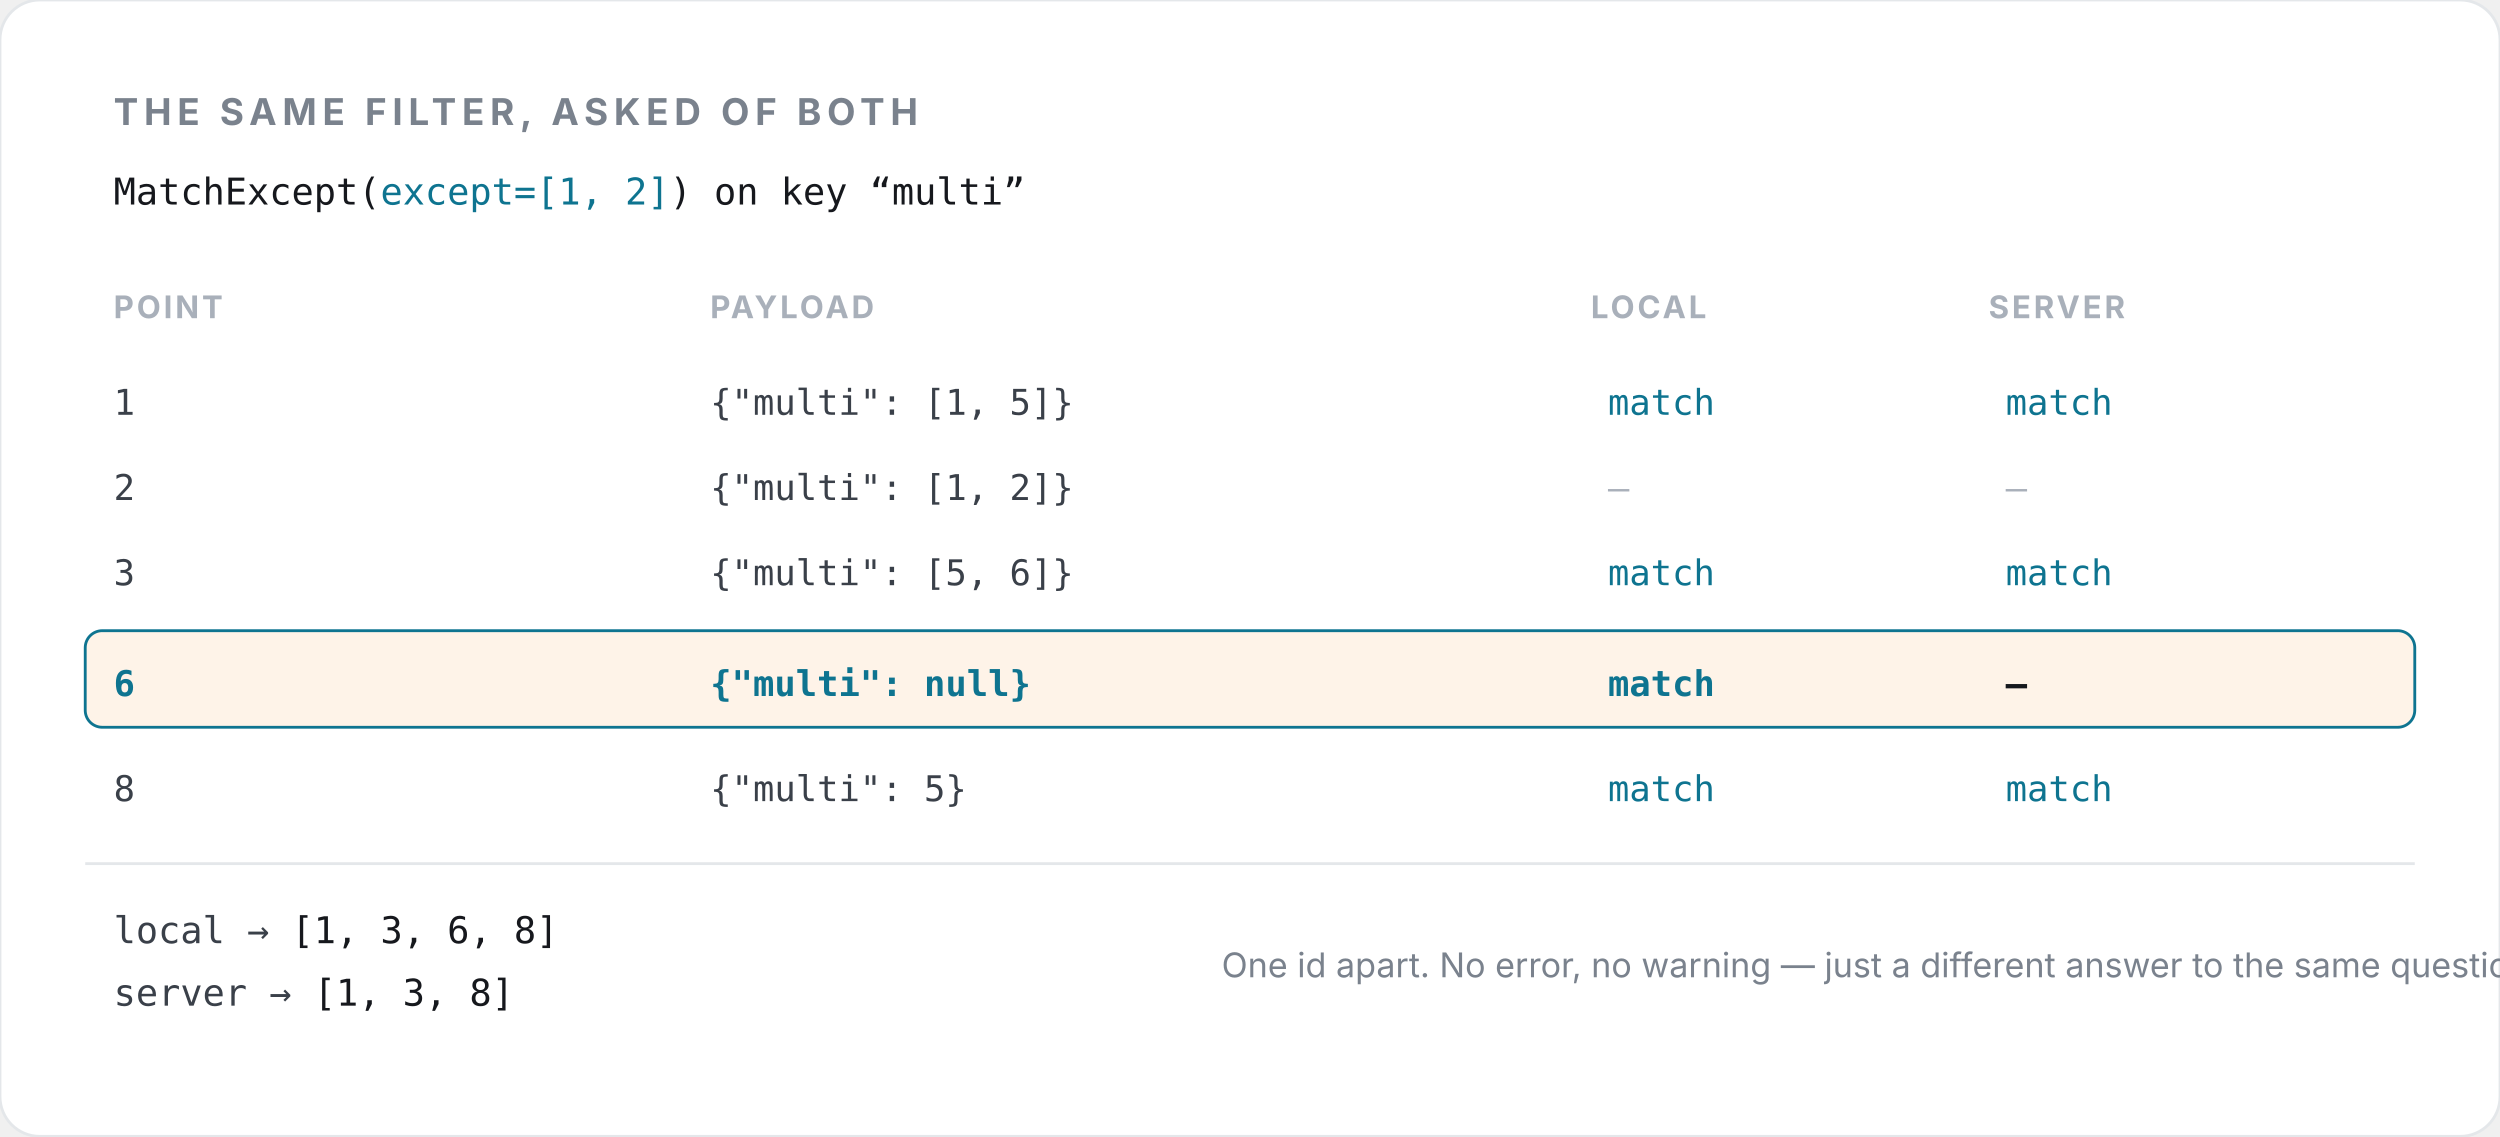
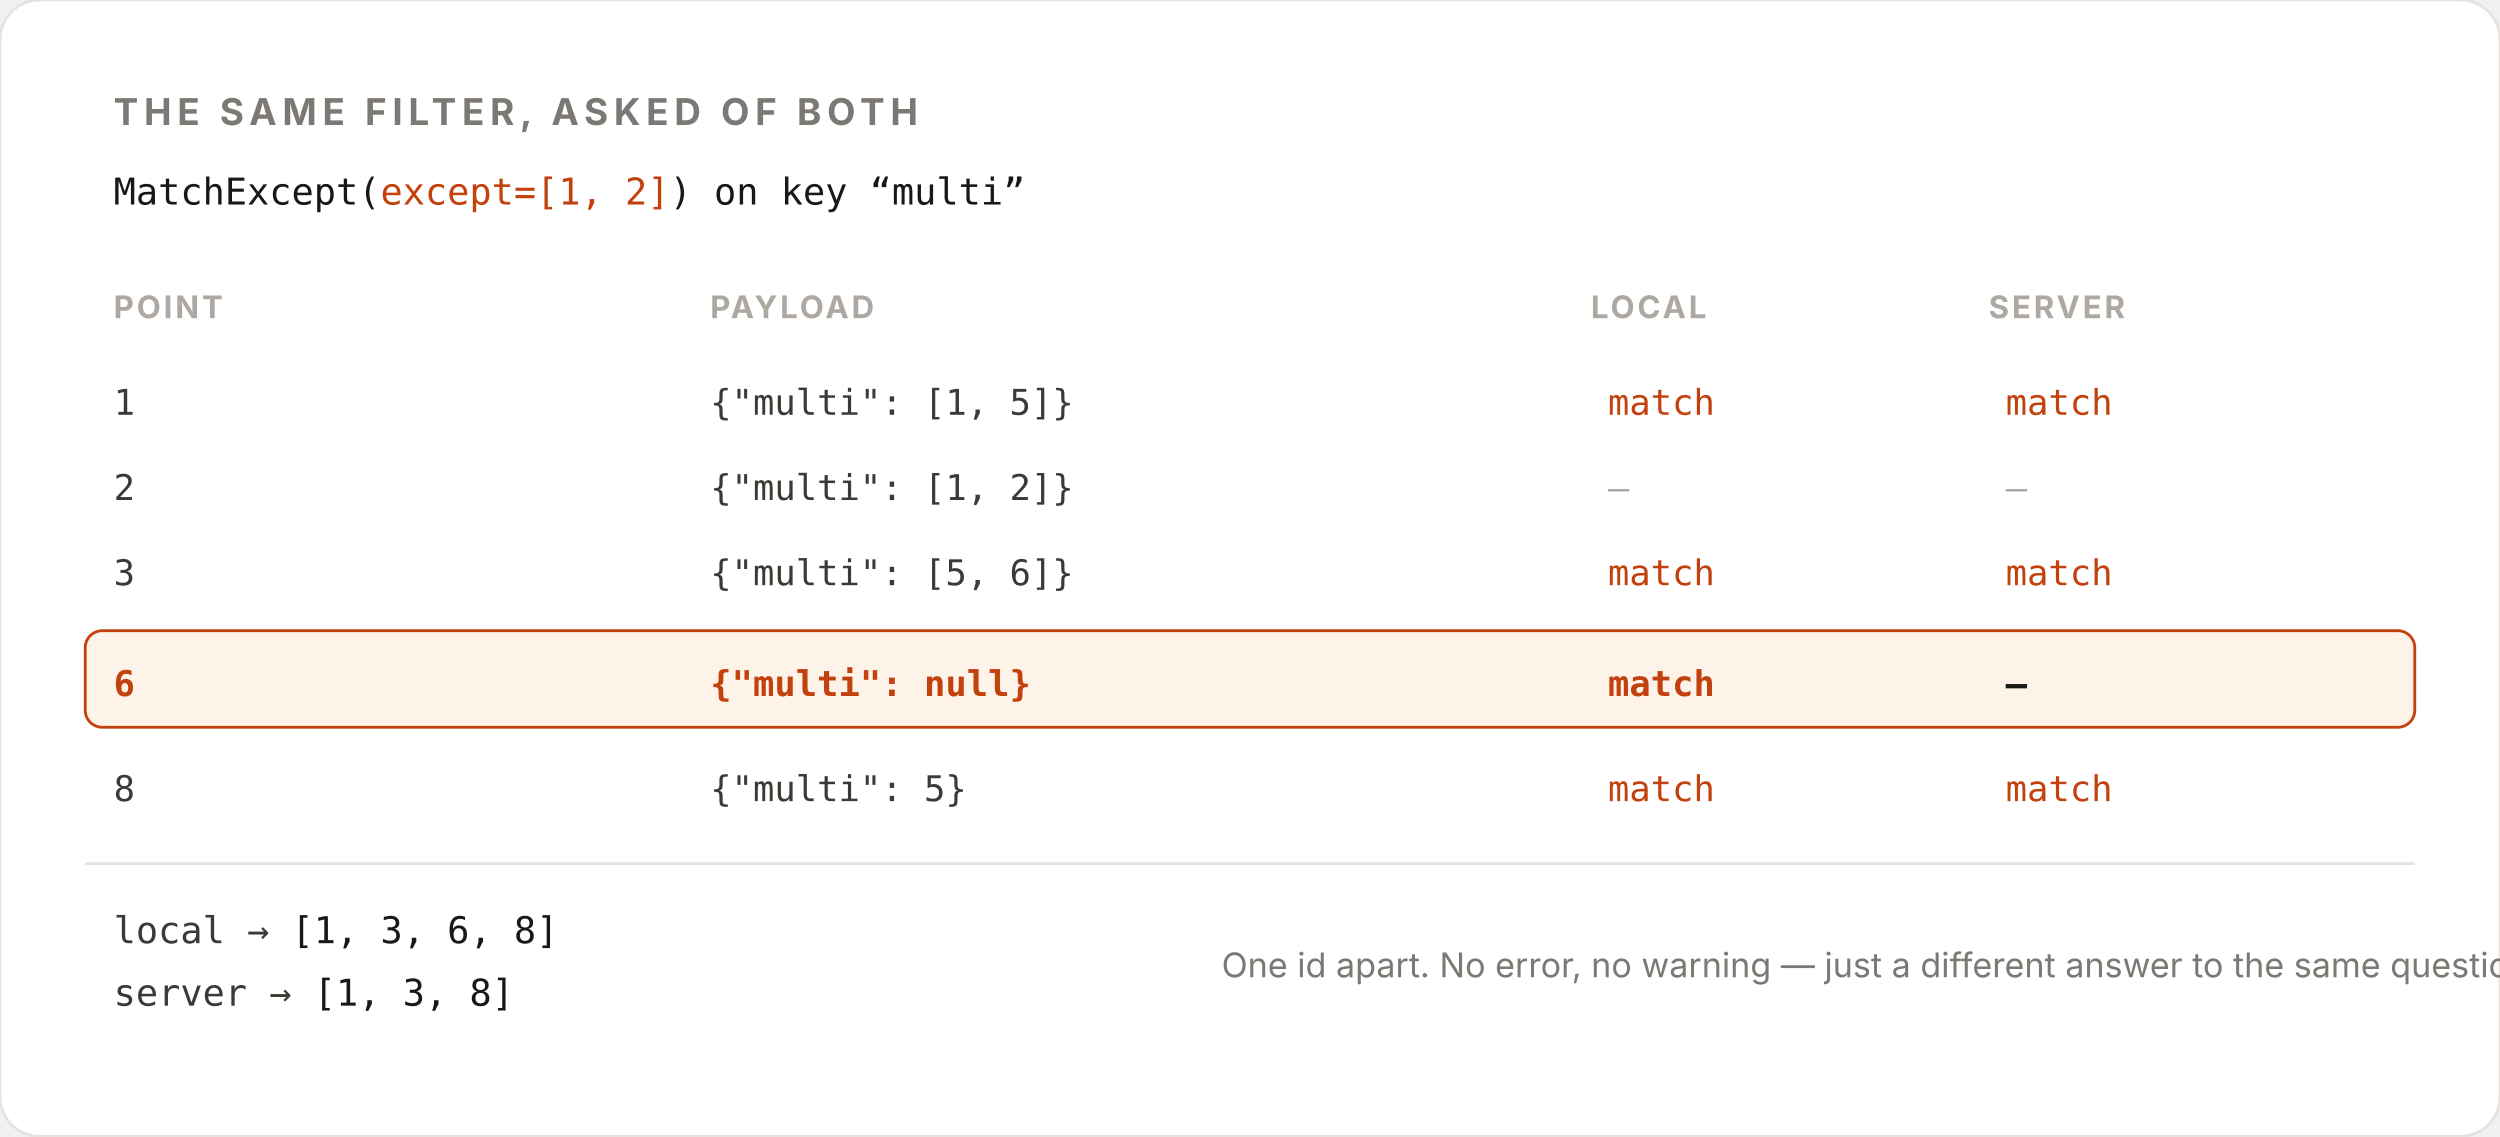
<svg xmlns="http://www.w3.org/2000/svg" viewBox="0 0 880 400" width="880" height="400" role="img" aria-label="Eight points with different payload shapes. Given the filter except one and two, local mode returns points 1, 3, 6 and 8, while the real server returns 1, 3 and 8. Point 6, whose value is an explicit null, is matched only by local mode.">
-   <rect width="880" height="400" rx="14" fill="#FFFFFF" stroke="#E4E7EA" />
-   <text x="40" y="44" font-family="system-ui,-apple-system,Segoe UI,sans-serif" font-size="13" font-weight="700" letter-spacing="2" fill="#7A828D">THE SAME FILTER, ASKED OF BOTH</text>
-   <text x="40" y="72" font-family="ui-monospace,Consolas,monospace" font-size="13" fill="#16181D">MatchExcept(<tspan fill="#0E7490">except=[1, 2]</tspan>) on key “multi”</text>
-   <text x="40" y="112" font-family="system-ui,-apple-system,Segoe UI,sans-serif" font-size="11" font-weight="700" letter-spacing="1" fill="#A9B0BA">POINT</text>
-   <text x="250" y="112" font-family="system-ui,-apple-system,Segoe UI,sans-serif" font-size="11" font-weight="700" letter-spacing="1" fill="#A9B0BA">PAYLOAD</text>
-   <text x="560" y="112" font-family="system-ui,-apple-system,Segoe UI,sans-serif" font-size="11" font-weight="700" letter-spacing="1" fill="#A9B0BA">LOCAL</text>
-   <text x="700" y="112" font-family="system-ui,-apple-system,Segoe UI,sans-serif" font-size="11" font-weight="700" letter-spacing="1" fill="#A9B0BA">SERVER</text>
+   <rect width="880" height="400" rx="14" fill="#FFFFFF" stroke="#E6E3DF" />
+   <text x="40" y="44" font-family="system-ui,-apple-system,Segoe UI,sans-serif" font-size="13" font-weight="700" letter-spacing="2" fill="#7C7873">THE SAME FILTER, ASKED OF BOTH</text>
+   <text x="40" y="72" font-family="ui-monospace,Consolas,monospace" font-size="13" fill="#1A1815">MatchExcept(<tspan fill="#C2410C">except=[1, 2]</tspan>) on key “multi”</text>
+   <text x="40" y="112" font-family="system-ui,-apple-system,Segoe UI,sans-serif" font-size="11" font-weight="700" letter-spacing="1" fill="#ADA8A2">POINT</text>
+   <text x="250" y="112" font-family="system-ui,-apple-system,Segoe UI,sans-serif" font-size="11" font-weight="700" letter-spacing="1" fill="#ADA8A2">PAYLOAD</text>
+   <text x="560" y="112" font-family="system-ui,-apple-system,Segoe UI,sans-serif" font-size="11" font-weight="700" letter-spacing="1" fill="#ADA8A2">LOCAL</text>
+   <text x="700" y="112" font-family="system-ui,-apple-system,Segoe UI,sans-serif" font-size="11" font-weight="700" letter-spacing="1" fill="#ADA8A2">SERVER</text>
  <g font-family="ui-monospace,Consolas,monospace" font-size="12.5">
-     <text x="40" y="146" fill="#3A4049">1</text>
-     <text x="250" y="146" fill="#3A4049">{"multi": [1, 5]}</text>
-     <text x="566" y="146" fill="#0E7490">match</text>
-     <text x="706" y="146" fill="#0E7490">match</text>
-     <text x="40" y="176" fill="#3A4049">2</text>
-     <text x="250" y="176" fill="#3A4049">{"multi": [1, 2]}</text>
-     <text x="566" y="176" fill="#A9B0BA">—</text>
-     <text x="706" y="176" fill="#A9B0BA">—</text>
-     <text x="40" y="206" fill="#3A4049">3</text>
-     <text x="250" y="206" fill="#3A4049">{"multi": [5, 6]}</text>
-     <text x="566" y="206" fill="#0E7490">match</text>
-     <text x="706" y="206" fill="#0E7490">match</text>
-     <rect x="30" y="222" width="820" height="34" rx="6" fill="#FEF3E8" stroke="#0E7490" />
-     <text x="40" y="245" fill="#0E7490" font-weight="700">6</text>
-     <text x="250" y="245" fill="#0E7490" font-weight="700">{"multi": null}</text>
-     <text x="566" y="245" fill="#0E7490" font-weight="700">match</text>
-     <text x="706" y="245" fill="#16181D" font-weight="700">—</text>
-     <text x="40" y="282" fill="#3A4049">8</text>
-     <text x="250" y="282" fill="#3A4049">{"multi": 5}</text>
-     <text x="566" y="282" fill="#0E7490">match</text>
-     <text x="706" y="282" fill="#0E7490">match</text>
+     <text x="40" y="146" fill="#3D3A35">1</text>
+     <text x="250" y="146" fill="#3D3A35">{"multi": [1, 5]}</text>
+     <text x="566" y="146" fill="#C2410C">match</text>
+     <text x="706" y="146" fill="#C2410C">match</text>
+     <text x="40" y="176" fill="#3D3A35">2</text>
+     <text x="250" y="176" fill="#3D3A35">{"multi": [1, 2]}</text>
+     <text x="566" y="176" fill="#ADA8A2">—</text>
+     <text x="706" y="176" fill="#ADA8A2">—</text>
+     <text x="40" y="206" fill="#3D3A35">3</text>
+     <text x="250" y="206" fill="#3D3A35">{"multi": [5, 6]}</text>
+     <text x="566" y="206" fill="#C2410C">match</text>
+     <text x="706" y="206" fill="#C2410C">match</text>
+     <rect x="30" y="222" width="820" height="34" rx="6" fill="#FEF3E8" stroke="#C2410C" />
+     <text x="40" y="245" fill="#C2410C" font-weight="700">6</text>
+     <text x="250" y="245" fill="#C2410C" font-weight="700">{"multi": null}</text>
+     <text x="566" y="245" fill="#C2410C" font-weight="700">match</text>
+     <text x="706" y="245" fill="#1A1815" font-weight="700">—</text>
+     <text x="40" y="282" fill="#3D3A35">8</text>
+     <text x="250" y="282" fill="#3D3A35">{"multi": 5}</text>
+     <text x="566" y="282" fill="#C2410C">match</text>
+     <text x="706" y="282" fill="#C2410C">match</text>
  </g>
-   <line x1="30" y1="304" x2="850" y2="304" stroke="#E4E7EA" stroke-width="1" />
-   <text x="40" y="332" font-family="ui-monospace,Consolas,monospace" font-size="13" fill="#3A4049">local  → <tspan fill="#16181D">[1, 3, 6, 8]</tspan>
+   <line x1="30" y1="304" x2="850" y2="304" stroke="#E6E3DF" stroke-width="1" />
+   <text x="40" y="332" font-family="ui-monospace,Consolas,monospace" font-size="13" fill="#3D3A35">local  → <tspan fill="#1A1815">[1, 3, 6, 8]</tspan>
  </text>
-   <text x="40" y="354" font-family="ui-monospace,Consolas,monospace" font-size="13" fill="#3A4049">server → <tspan fill="#16181D">[1, 3, 8]</tspan>
+   <text x="40" y="354" font-family="ui-monospace,Consolas,monospace" font-size="13" fill="#3D3A35">server → <tspan fill="#1A1815">[1, 3, 8]</tspan>
  </text>
-   <text x="430" y="344" font-family="system-ui,-apple-system,Segoe UI,sans-serif" font-size="12" fill="#7A828D">One id apart. No error, no warning — just a different answer to the same question.</text>
+   <text x="430" y="344" font-family="system-ui,-apple-system,Segoe UI,sans-serif" font-size="12" fill="#7C7873">One id apart. No error, no warning — just a different answer to the same question.</text>
</svg>
